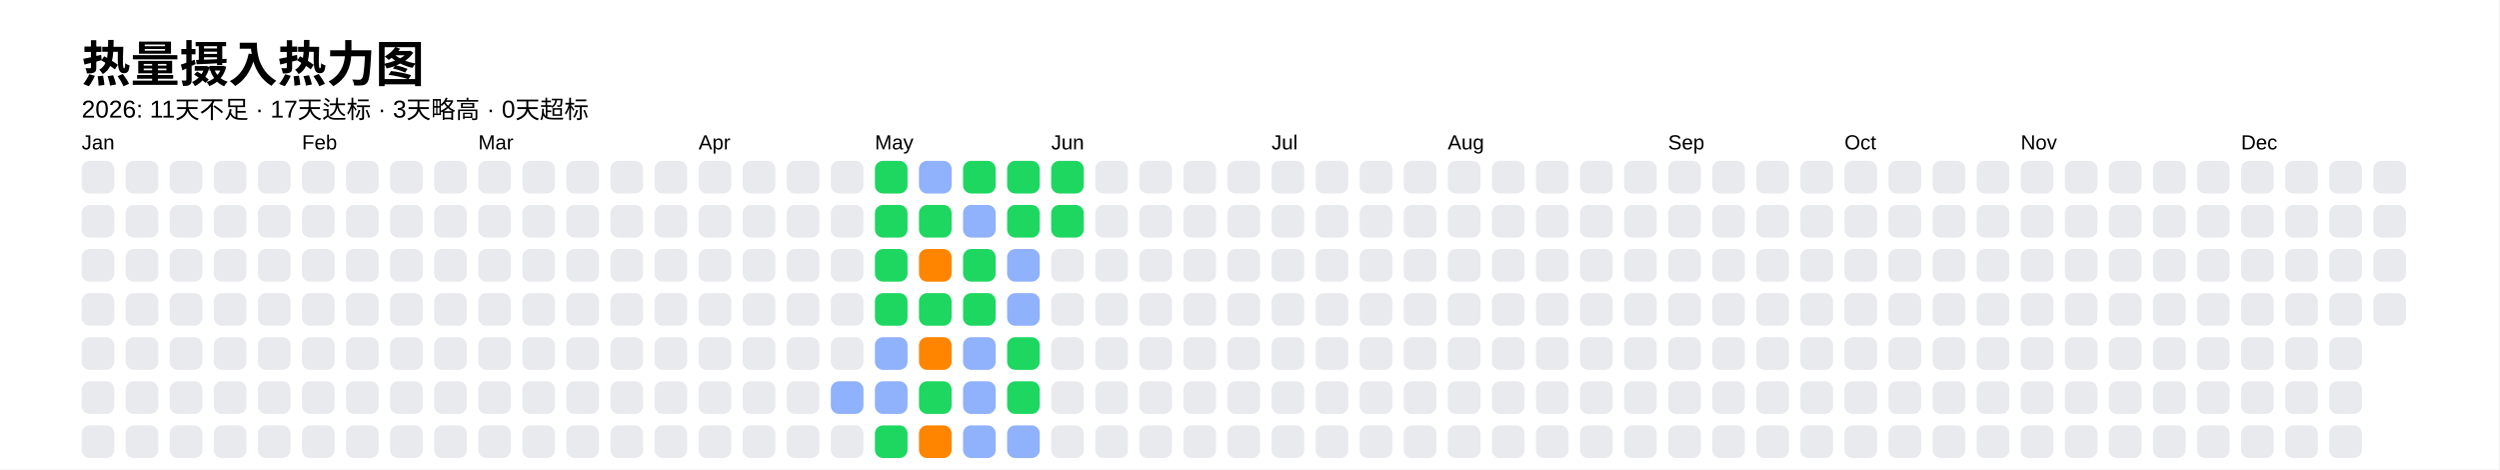
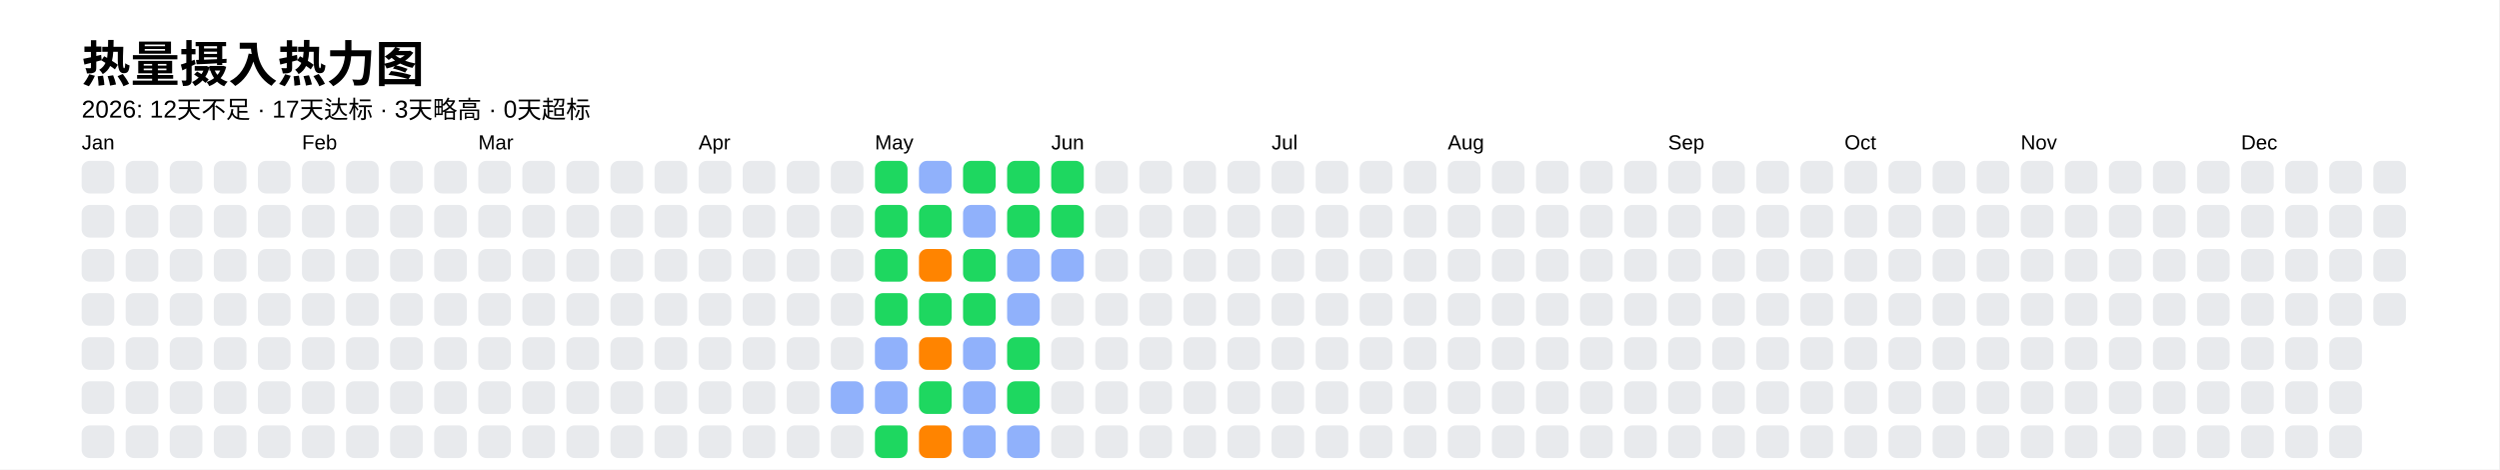
<svg xmlns="http://www.w3.org/2000/svg" style="background-color:white;" baseProfile="full" height="57.5mm" version="1.1" viewBox="0,0,306.2,57.5" width="306.2mm">
  <defs />
  <rect fill="#FFFFFF" height="57.5" width="306.2" x="0" y="0" />
  <text fill="#000000" style="font-size:6px; font-family:Arial; font-weight:bold;" x="10" y="10">热量摄入热力图</text>
-   <text fill="#000000" style="font-size:3px; font-family:Arial;" x="10" y="14.4">2026: 11天不足 · 17天达标 · 3天略高 · 0天超标</text>
+   <text fill="#000000" style="font-size:3px; font-family:Arial;" x="10" y="14.4">2026: 12天不足 · 17天达标 · 3天略高 · 0天超标</text>
  <text fill="#000000" style="font-size:2.5px; font-family:Arial" x="10" y="18.3">Jan</text>
  <rect fill="#E8EAED" height="4" rx="1" ry="1" width="4" x="10" y="19.7" />
  <rect fill="#E8EAED" height="4" rx="1" ry="1" width="4" x="10" y="25.1" />
  <rect fill="#E8EAED" height="4" rx="1" ry="1" width="4" x="10" y="30.5" />
  <rect fill="#E8EAED" height="4" rx="1" ry="1" width="4" x="10" y="35.9" />
  <rect fill="#E8EAED" height="4" rx="1" ry="1" width="4" x="10" y="41.3" />
  <rect fill="#E8EAED" height="4" rx="1" ry="1" width="4" x="10" y="46.7" />
  <rect fill="#E8EAED" height="4" rx="1" ry="1" width="4" x="10" y="52.1" />
  <rect fill="#E8EAED" height="4" rx="1" ry="1" width="4" x="15.4" y="19.7" />
  <rect fill="#E8EAED" height="4" rx="1" ry="1" width="4" x="15.4" y="25.1" />
  <rect fill="#E8EAED" height="4" rx="1" ry="1" width="4" x="15.4" y="30.5" />
  <rect fill="#E8EAED" height="4" rx="1" ry="1" width="4" x="15.4" y="35.9" />
  <rect fill="#E8EAED" height="4" rx="1" ry="1" width="4" x="15.4" y="41.3" />
  <rect fill="#E8EAED" height="4" rx="1" ry="1" width="4" x="15.4" y="46.7" />
  <rect fill="#E8EAED" height="4" rx="1" ry="1" width="4" x="15.4" y="52.1" />
  <rect fill="#E8EAED" height="4" rx="1" ry="1" width="4" x="20.8" y="19.7" />
  <rect fill="#E8EAED" height="4" rx="1" ry="1" width="4" x="20.8" y="25.1" />
  <rect fill="#E8EAED" height="4" rx="1" ry="1" width="4" x="20.8" y="30.5" />
  <rect fill="#E8EAED" height="4" rx="1" ry="1" width="4" x="20.8" y="35.9" />
  <rect fill="#E8EAED" height="4" rx="1" ry="1" width="4" x="20.8" y="41.3" />
  <rect fill="#E8EAED" height="4" rx="1" ry="1" width="4" x="20.8" y="46.7" />
  <rect fill="#E8EAED" height="4" rx="1" ry="1" width="4" x="20.8" y="52.1" />
  <rect fill="#E8EAED" height="4" rx="1" ry="1" width="4" x="26.2" y="19.7" />
  <rect fill="#E8EAED" height="4" rx="1" ry="1" width="4" x="26.2" y="25.1" />
  <rect fill="#E8EAED" height="4" rx="1" ry="1" width="4" x="26.2" y="30.5" />
  <rect fill="#E8EAED" height="4" rx="1" ry="1" width="4" x="26.2" y="35.9" />
  <rect fill="#E8EAED" height="4" rx="1" ry="1" width="4" x="26.2" y="41.3" />
  <rect fill="#E8EAED" height="4" rx="1" ry="1" width="4" x="26.2" y="46.7" />
  <rect fill="#E8EAED" height="4" rx="1" ry="1" width="4" x="26.2" y="52.1" />
  <rect fill="#E8EAED" height="4" rx="1" ry="1" width="4" x="31.6" y="19.7" />
  <rect fill="#E8EAED" height="4" rx="1" ry="1" width="4" x="31.6" y="25.1" />
  <rect fill="#E8EAED" height="4" rx="1" ry="1" width="4" x="31.6" y="30.5" />
  <rect fill="#E8EAED" height="4" rx="1" ry="1" width="4" x="31.6" y="35.9" />
  <rect fill="#E8EAED" height="4" rx="1" ry="1" width="4" x="31.6" y="41.3" />
  <rect fill="#E8EAED" height="4" rx="1" ry="1" width="4" x="31.6" y="46.7" />
  <rect fill="#E8EAED" height="4" rx="1" ry="1" width="4" x="31.6" y="52.1" />
  <text fill="#000000" style="font-size:2.5px; font-family:Arial" x="37.0" y="18.3">Feb</text>
  <rect fill="#E8EAED" height="4" rx="1" ry="1" width="4" x="37.0" y="19.7" />
  <rect fill="#E8EAED" height="4" rx="1" ry="1" width="4" x="37.0" y="25.1" />
  <rect fill="#E8EAED" height="4" rx="1" ry="1" width="4" x="37.0" y="30.5" />
  <rect fill="#E8EAED" height="4" rx="1" ry="1" width="4" x="37.0" y="35.9" />
  <rect fill="#E8EAED" height="4" rx="1" ry="1" width="4" x="37.0" y="41.3" />
  <rect fill="#E8EAED" height="4" rx="1" ry="1" width="4" x="37.0" y="46.7" />
  <rect fill="#E8EAED" height="4" rx="1" ry="1" width="4" x="37.0" y="52.1" />
  <rect fill="#E8EAED" height="4" rx="1" ry="1" width="4" x="42.4" y="19.7" />
  <rect fill="#E8EAED" height="4" rx="1" ry="1" width="4" x="42.4" y="25.1" />
  <rect fill="#E8EAED" height="4" rx="1" ry="1" width="4" x="42.4" y="30.5" />
  <rect fill="#E8EAED" height="4" rx="1" ry="1" width="4" x="42.4" y="35.9" />
  <rect fill="#E8EAED" height="4" rx="1" ry="1" width="4" x="42.4" y="41.3" />
  <rect fill="#E8EAED" height="4" rx="1" ry="1" width="4" x="42.4" y="46.7" />
  <rect fill="#E8EAED" height="4" rx="1" ry="1" width="4" x="42.4" y="52.1" />
  <rect fill="#E8EAED" height="4" rx="1" ry="1" width="4" x="47.8" y="19.7" />
  <rect fill="#E8EAED" height="4" rx="1" ry="1" width="4" x="47.8" y="25.1" />
  <rect fill="#E8EAED" height="4" rx="1" ry="1" width="4" x="47.8" y="30.5" />
  <rect fill="#E8EAED" height="4" rx="1" ry="1" width="4" x="47.8" y="35.9" />
  <rect fill="#E8EAED" height="4" rx="1" ry="1" width="4" x="47.8" y="41.3" />
  <rect fill="#E8EAED" height="4" rx="1" ry="1" width="4" x="47.8" y="46.7" />
  <rect fill="#E8EAED" height="4" rx="1" ry="1" width="4" x="47.8" y="52.1" />
  <rect fill="#E8EAED" height="4" rx="1" ry="1" width="4" x="53.2" y="19.7" />
  <rect fill="#E8EAED" height="4" rx="1" ry="1" width="4" x="53.2" y="25.1" />
  <rect fill="#E8EAED" height="4" rx="1" ry="1" width="4" x="53.2" y="30.5" />
  <rect fill="#E8EAED" height="4" rx="1" ry="1" width="4" x="53.2" y="35.9" />
  <rect fill="#E8EAED" height="4" rx="1" ry="1" width="4" x="53.2" y="41.3" />
  <rect fill="#E8EAED" height="4" rx="1" ry="1" width="4" x="53.2" y="46.7" />
  <rect fill="#E8EAED" height="4" rx="1" ry="1" width="4" x="53.2" y="52.1" />
  <text fill="#000000" style="font-size:2.5px; font-family:Arial" x="58.6" y="18.3">Mar</text>
  <rect fill="#E8EAED" height="4" rx="1" ry="1" width="4" x="58.6" y="19.7" />
  <rect fill="#E8EAED" height="4" rx="1" ry="1" width="4" x="58.6" y="25.1" />
  <rect fill="#E8EAED" height="4" rx="1" ry="1" width="4" x="58.6" y="30.5" />
  <rect fill="#E8EAED" height="4" rx="1" ry="1" width="4" x="58.6" y="35.9" />
  <rect fill="#E8EAED" height="4" rx="1" ry="1" width="4" x="58.6" y="41.3" />
  <rect fill="#E8EAED" height="4" rx="1" ry="1" width="4" x="58.6" y="46.7" />
  <rect fill="#E8EAED" height="4" rx="1" ry="1" width="4" x="58.6" y="52.1" />
  <rect fill="#E8EAED" height="4" rx="1" ry="1" width="4" x="64" y="19.7" />
  <rect fill="#E8EAED" height="4" rx="1" ry="1" width="4" x="64" y="25.1" />
  <rect fill="#E8EAED" height="4" rx="1" ry="1" width="4" x="64" y="30.5" />
  <rect fill="#E8EAED" height="4" rx="1" ry="1" width="4" x="64" y="35.9" />
  <rect fill="#E8EAED" height="4" rx="1" ry="1" width="4" x="64" y="41.3" />
  <rect fill="#E8EAED" height="4" rx="1" ry="1" width="4" x="64" y="46.7" />
  <rect fill="#E8EAED" height="4" rx="1" ry="1" width="4" x="64" y="52.1" />
  <rect fill="#E8EAED" height="4" rx="1" ry="1" width="4" x="69.4" y="19.7" />
  <rect fill="#E8EAED" height="4" rx="1" ry="1" width="4" x="69.4" y="25.1" />
  <rect fill="#E8EAED" height="4" rx="1" ry="1" width="4" x="69.4" y="30.5" />
  <rect fill="#E8EAED" height="4" rx="1" ry="1" width="4" x="69.4" y="35.9" />
  <rect fill="#E8EAED" height="4" rx="1" ry="1" width="4" x="69.4" y="41.3" />
  <rect fill="#E8EAED" height="4" rx="1" ry="1" width="4" x="69.4" y="46.7" />
  <rect fill="#E8EAED" height="4" rx="1" ry="1" width="4" x="69.4" y="52.1" />
  <rect fill="#E8EAED" height="4" rx="1" ry="1" width="4" x="74.8" y="19.7" />
  <rect fill="#E8EAED" height="4" rx="1" ry="1" width="4" x="74.8" y="25.1" />
  <rect fill="#E8EAED" height="4" rx="1" ry="1" width="4" x="74.8" y="30.5" />
  <rect fill="#E8EAED" height="4" rx="1" ry="1" width="4" x="74.8" y="35.9" />
  <rect fill="#E8EAED" height="4" rx="1" ry="1" width="4" x="74.8" y="41.3" />
  <rect fill="#E8EAED" height="4" rx="1" ry="1" width="4" x="74.8" y="46.7" />
  <rect fill="#E8EAED" height="4" rx="1" ry="1" width="4" x="74.8" y="52.1" />
  <rect fill="#E8EAED" height="4" rx="1" ry="1" width="4" x="80.2" y="19.7" />
  <rect fill="#E8EAED" height="4" rx="1" ry="1" width="4" x="80.2" y="25.1" />
  <rect fill="#E8EAED" height="4" rx="1" ry="1" width="4" x="80.2" y="30.5" />
  <rect fill="#E8EAED" height="4" rx="1" ry="1" width="4" x="80.2" y="35.9" />
  <rect fill="#E8EAED" height="4" rx="1" ry="1" width="4" x="80.2" y="41.3" />
  <rect fill="#E8EAED" height="4" rx="1" ry="1" width="4" x="80.2" y="46.7" />
  <rect fill="#E8EAED" height="4" rx="1" ry="1" width="4" x="80.2" y="52.1" />
  <text fill="#000000" style="font-size:2.5px; font-family:Arial" x="85.6" y="18.3">Apr</text>
  <rect fill="#E8EAED" height="4" rx="1" ry="1" width="4" x="85.6" y="19.7" />
  <rect fill="#E8EAED" height="4" rx="1" ry="1" width="4" x="85.6" y="25.1" />
  <rect fill="#E8EAED" height="4" rx="1" ry="1" width="4" x="85.6" y="30.5" />
  <rect fill="#E8EAED" height="4" rx="1" ry="1" width="4" x="85.6" y="35.9" />
  <rect fill="#E8EAED" height="4" rx="1" ry="1" width="4" x="85.6" y="41.3" />
  <rect fill="#E8EAED" height="4" rx="1" ry="1" width="4" x="85.6" y="46.7" />
  <rect fill="#E8EAED" height="4" rx="1" ry="1" width="4" x="85.6" y="52.1" />
  <rect fill="#E8EAED" height="4" rx="1" ry="1" width="4" x="91" y="19.7" />
  <rect fill="#E8EAED" height="4" rx="1" ry="1" width="4" x="91" y="25.1" />
  <rect fill="#E8EAED" height="4" rx="1" ry="1" width="4" x="91" y="30.5" />
  <rect fill="#E8EAED" height="4" rx="1" ry="1" width="4" x="91" y="35.9" />
  <rect fill="#E8EAED" height="4" rx="1" ry="1" width="4" x="91" y="41.3" />
  <rect fill="#E8EAED" height="4" rx="1" ry="1" width="4" x="91" y="46.7" />
  <rect fill="#E8EAED" height="4" rx="1" ry="1" width="4" x="91" y="52.1" />
  <rect fill="#E8EAED" height="4" rx="1" ry="1" width="4" x="96.4" y="19.7" />
  <rect fill="#E8EAED" height="4" rx="1" ry="1" width="4" x="96.4" y="25.1" />
  <rect fill="#E8EAED" height="4" rx="1" ry="1" width="4" x="96.4" y="30.5" />
  <rect fill="#E8EAED" height="4" rx="1" ry="1" width="4" x="96.4" y="35.9" />
  <rect fill="#E8EAED" height="4" rx="1" ry="1" width="4" x="96.4" y="41.3" />
  <rect fill="#E8EAED" height="4" rx="1" ry="1" width="4" x="96.4" y="46.7" />
  <rect fill="#E8EAED" height="4" rx="1" ry="1" width="4" x="96.4" y="52.1" />
  <rect fill="#E8EAED" height="4" rx="1" ry="1" width="4" x="101.8" y="19.7" />
  <rect fill="#E8EAED" height="4" rx="1" ry="1" width="4" x="101.8" y="25.1" />
  <rect fill="#E8EAED" height="4" rx="1" ry="1" width="4" x="101.8" y="30.5" />
  <rect fill="#E8EAED" height="4" rx="1" ry="1" width="4" x="101.8" y="35.9" />
  <rect fill="#E8EAED" height="4" rx="1" ry="1" width="4" x="101.8" y="41.3" />
  <rect fill="#90b1fb" height="4" rx="1" ry="1" width="4" x="101.8" y="46.7" />
  <rect fill="#E8EAED" height="4" rx="1" ry="1" width="4" x="101.8" y="52.1" />
  <text fill="#000000" style="font-size:2.5px; font-family:Arial" x="107.2" y="18.3">May</text>
  <rect fill="#1ed760" height="4" rx="1" ry="1" width="4" x="107.2" y="19.7" />
  <rect fill="#1ed760" height="4" rx="1" ry="1" width="4" x="107.2" y="25.1" />
  <rect fill="#1ed760" height="4" rx="1" ry="1" width="4" x="107.2" y="30.5" />
  <rect fill="#1ed760" height="4" rx="1" ry="1" width="4" x="107.2" y="35.9" />
  <rect fill="#90b1fb" height="4" rx="1" ry="1" width="4" x="107.2" y="41.3" />
  <rect fill="#90b1fb" height="4" rx="1" ry="1" width="4" x="107.2" y="46.7" />
  <rect fill="#1ed760" height="4" rx="1" ry="1" width="4" x="107.2" y="52.1" />
  <rect fill="#90b1fb" height="4" rx="1" ry="1" width="4" x="112.6" y="19.7" />
  <rect fill="#1ed760" height="4" rx="1" ry="1" width="4" x="112.6" y="25.1" />
  <rect fill="#ff8400" height="4" rx="1" ry="1" width="4" x="112.6" y="30.5" />
  <rect fill="#1ed760" height="4" rx="1" ry="1" width="4" x="112.6" y="35.9" />
  <rect fill="#ff8400" height="4" rx="1" ry="1" width="4" x="112.6" y="41.3" />
  <rect fill="#1ed760" height="4" rx="1" ry="1" width="4" x="112.6" y="46.7" />
  <rect fill="#ff8400" height="4" rx="1" ry="1" width="4" x="112.6" y="52.1" />
  <rect fill="#1ed760" height="4" rx="1" ry="1" width="4" x="118" y="19.7" />
  <rect fill="#90b1fb" height="4" rx="1" ry="1" width="4" x="118" y="25.1" />
  <rect fill="#1ed760" height="4" rx="1" ry="1" width="4" x="118" y="30.5" />
  <rect fill="#1ed760" height="4" rx="1" ry="1" width="4" x="118" y="35.9" />
  <rect fill="#90b1fb" height="4" rx="1" ry="1" width="4" x="118" y="41.3" />
  <rect fill="#90b1fb" height="4" rx="1" ry="1" width="4" x="118" y="46.7" />
  <rect fill="#90b1fb" height="4" rx="1" ry="1" width="4" x="118" y="52.1" />
  <rect fill="#1ed760" height="4" rx="1" ry="1" width="4" x="123.4" y="19.7" />
  <rect fill="#1ed760" height="4" rx="1" ry="1" width="4" x="123.4" y="25.1" />
  <rect fill="#90b1fb" height="4" rx="1" ry="1" width="4" x="123.4" y="30.5" />
  <rect fill="#90b1fb" height="4" rx="1" ry="1" width="4" x="123.4" y="35.9" />
  <rect fill="#1ed760" height="4" rx="1" ry="1" width="4" x="123.4" y="41.3" />
  <rect fill="#1ed760" height="4" rx="1" ry="1" width="4" x="123.4" y="46.7" />
  <rect fill="#90b1fb" height="4" rx="1" ry="1" width="4" x="123.4" y="52.1" />
  <text fill="#000000" style="font-size:2.5px; font-family:Arial" x="128.8" y="18.3">Jun</text>
  <rect fill="#1ed760" height="4" rx="1" ry="1" width="4" x="128.8" y="19.7" />
  <rect fill="#1ed760" height="4" rx="1" ry="1" width="4" x="128.8" y="25.1" />
-   <rect fill="#E8EAED" height="4" rx="1" ry="1" width="4" x="128.8" y="30.5" />
+   <rect fill="#90b1fb" height="4" rx="1" ry="1" width="4" x="128.8" y="30.5" />
  <rect fill="#E8EAED" height="4" rx="1" ry="1" width="4" x="128.8" y="35.9" />
  <rect fill="#E8EAED" height="4" rx="1" ry="1" width="4" x="128.8" y="41.3" />
  <rect fill="#E8EAED" height="4" rx="1" ry="1" width="4" x="128.8" y="46.7" />
  <rect fill="#E8EAED" height="4" rx="1" ry="1" width="4" x="128.8" y="52.1" />
  <rect fill="#E8EAED" height="4" rx="1" ry="1" width="4" x="134.2" y="19.7" />
  <rect fill="#E8EAED" height="4" rx="1" ry="1" width="4" x="134.2" y="25.1" />
  <rect fill="#E8EAED" height="4" rx="1" ry="1" width="4" x="134.2" y="30.5" />
  <rect fill="#E8EAED" height="4" rx="1" ry="1" width="4" x="134.2" y="35.9" />
  <rect fill="#E8EAED" height="4" rx="1" ry="1" width="4" x="134.2" y="41.3" />
  <rect fill="#E8EAED" height="4" rx="1" ry="1" width="4" x="134.2" y="46.7" />
  <rect fill="#E8EAED" height="4" rx="1" ry="1" width="4" x="134.2" y="52.1" />
  <rect fill="#E8EAED" height="4" rx="1" ry="1" width="4" x="139.6" y="19.7" />
  <rect fill="#E8EAED" height="4" rx="1" ry="1" width="4" x="139.6" y="25.1" />
  <rect fill="#E8EAED" height="4" rx="1" ry="1" width="4" x="139.6" y="30.5" />
  <rect fill="#E8EAED" height="4" rx="1" ry="1" width="4" x="139.6" y="35.9" />
  <rect fill="#E8EAED" height="4" rx="1" ry="1" width="4" x="139.6" y="41.3" />
  <rect fill="#E8EAED" height="4" rx="1" ry="1" width="4" x="139.6" y="46.7" />
  <rect fill="#E8EAED" height="4" rx="1" ry="1" width="4" x="139.6" y="52.1" />
  <rect fill="#E8EAED" height="4" rx="1" ry="1" width="4" x="145" y="19.7" />
  <rect fill="#E8EAED" height="4" rx="1" ry="1" width="4" x="145" y="25.1" />
  <rect fill="#E8EAED" height="4" rx="1" ry="1" width="4" x="145" y="30.5" />
  <rect fill="#E8EAED" height="4" rx="1" ry="1" width="4" x="145" y="35.9" />
  <rect fill="#E8EAED" height="4" rx="1" ry="1" width="4" x="145" y="41.3" />
  <rect fill="#E8EAED" height="4" rx="1" ry="1" width="4" x="145" y="46.7" />
  <rect fill="#E8EAED" height="4" rx="1" ry="1" width="4" x="145" y="52.1" />
  <rect fill="#E8EAED" height="4" rx="1" ry="1" width="4" x="150.4" y="19.7" />
  <rect fill="#E8EAED" height="4" rx="1" ry="1" width="4" x="150.4" y="25.1" />
  <rect fill="#E8EAED" height="4" rx="1" ry="1" width="4" x="150.4" y="30.5" />
  <rect fill="#E8EAED" height="4" rx="1" ry="1" width="4" x="150.4" y="35.9" />
  <rect fill="#E8EAED" height="4" rx="1" ry="1" width="4" x="150.4" y="41.3" />
  <rect fill="#E8EAED" height="4" rx="1" ry="1" width="4" x="150.4" y="46.7" />
  <rect fill="#E8EAED" height="4" rx="1" ry="1" width="4" x="150.4" y="52.1" />
  <text fill="#000000" style="font-size:2.5px; font-family:Arial" x="155.8" y="18.3">Jul</text>
  <rect fill="#E8EAED" height="4" rx="1" ry="1" width="4" x="155.8" y="19.7" />
  <rect fill="#E8EAED" height="4" rx="1" ry="1" width="4" x="155.8" y="25.1" />
  <rect fill="#E8EAED" height="4" rx="1" ry="1" width="4" x="155.8" y="30.5" />
  <rect fill="#E8EAED" height="4" rx="1" ry="1" width="4" x="155.8" y="35.9" />
  <rect fill="#E8EAED" height="4" rx="1" ry="1" width="4" x="155.8" y="41.3" />
  <rect fill="#E8EAED" height="4" rx="1" ry="1" width="4" x="155.8" y="46.7" />
  <rect fill="#E8EAED" height="4" rx="1" ry="1" width="4" x="155.8" y="52.1" />
  <rect fill="#E8EAED" height="4" rx="1" ry="1" width="4" x="161.2" y="19.7" />
  <rect fill="#E8EAED" height="4" rx="1" ry="1" width="4" x="161.2" y="25.1" />
  <rect fill="#E8EAED" height="4" rx="1" ry="1" width="4" x="161.2" y="30.5" />
  <rect fill="#E8EAED" height="4" rx="1" ry="1" width="4" x="161.2" y="35.9" />
  <rect fill="#E8EAED" height="4" rx="1" ry="1" width="4" x="161.2" y="41.3" />
  <rect fill="#E8EAED" height="4" rx="1" ry="1" width="4" x="161.2" y="46.7" />
  <rect fill="#E8EAED" height="4" rx="1" ry="1" width="4" x="161.2" y="52.1" />
  <rect fill="#E8EAED" height="4" rx="1" ry="1" width="4" x="166.6" y="19.7" />
  <rect fill="#E8EAED" height="4" rx="1" ry="1" width="4" x="166.6" y="25.1" />
  <rect fill="#E8EAED" height="4" rx="1" ry="1" width="4" x="166.6" y="30.5" />
  <rect fill="#E8EAED" height="4" rx="1" ry="1" width="4" x="166.6" y="35.9" />
  <rect fill="#E8EAED" height="4" rx="1" ry="1" width="4" x="166.6" y="41.3" />
  <rect fill="#E8EAED" height="4" rx="1" ry="1" width="4" x="166.6" y="46.7" />
  <rect fill="#E8EAED" height="4" rx="1" ry="1" width="4" x="166.6" y="52.1" />
  <rect fill="#E8EAED" height="4" rx="1" ry="1" width="4" x="172" y="19.7" />
  <rect fill="#E8EAED" height="4" rx="1" ry="1" width="4" x="172" y="25.1" />
  <rect fill="#E8EAED" height="4" rx="1" ry="1" width="4" x="172" y="30.5" />
  <rect fill="#E8EAED" height="4" rx="1" ry="1" width="4" x="172" y="35.9" />
  <rect fill="#E8EAED" height="4" rx="1" ry="1" width="4" x="172" y="41.3" />
  <rect fill="#E8EAED" height="4" rx="1" ry="1" width="4" x="172" y="46.7" />
  <rect fill="#E8EAED" height="4" rx="1" ry="1" width="4" x="172" y="52.1" />
  <text fill="#000000" style="font-size:2.5px; font-family:Arial" x="177.4" y="18.3">Aug</text>
  <rect fill="#E8EAED" height="4" rx="1" ry="1" width="4" x="177.4" y="19.7" />
  <rect fill="#E8EAED" height="4" rx="1" ry="1" width="4" x="177.4" y="25.1" />
  <rect fill="#E8EAED" height="4" rx="1" ry="1" width="4" x="177.4" y="30.5" />
  <rect fill="#E8EAED" height="4" rx="1" ry="1" width="4" x="177.4" y="35.9" />
  <rect fill="#E8EAED" height="4" rx="1" ry="1" width="4" x="177.4" y="41.3" />
  <rect fill="#E8EAED" height="4" rx="1" ry="1" width="4" x="177.4" y="46.7" />
  <rect fill="#E8EAED" height="4" rx="1" ry="1" width="4" x="177.4" y="52.1" />
  <rect fill="#E8EAED" height="4" rx="1" ry="1" width="4" x="182.8" y="19.7" />
  <rect fill="#E8EAED" height="4" rx="1" ry="1" width="4" x="182.8" y="25.1" />
  <rect fill="#E8EAED" height="4" rx="1" ry="1" width="4" x="182.8" y="30.5" />
  <rect fill="#E8EAED" height="4" rx="1" ry="1" width="4" x="182.8" y="35.9" />
  <rect fill="#E8EAED" height="4" rx="1" ry="1" width="4" x="182.8" y="41.3" />
  <rect fill="#E8EAED" height="4" rx="1" ry="1" width="4" x="182.8" y="46.7" />
  <rect fill="#E8EAED" height="4" rx="1" ry="1" width="4" x="182.8" y="52.1" />
  <rect fill="#E8EAED" height="4" rx="1" ry="1" width="4" x="188.2" y="19.7" />
  <rect fill="#E8EAED" height="4" rx="1" ry="1" width="4" x="188.2" y="25.1" />
  <rect fill="#E8EAED" height="4" rx="1" ry="1" width="4" x="188.2" y="30.5" />
  <rect fill="#E8EAED" height="4" rx="1" ry="1" width="4" x="188.2" y="35.9" />
  <rect fill="#E8EAED" height="4" rx="1" ry="1" width="4" x="188.2" y="41.3" />
  <rect fill="#E8EAED" height="4" rx="1" ry="1" width="4" x="188.2" y="46.7" />
  <rect fill="#E8EAED" height="4" rx="1" ry="1" width="4" x="188.2" y="52.1" />
  <rect fill="#E8EAED" height="4" rx="1" ry="1" width="4" x="193.6" y="19.7" />
  <rect fill="#E8EAED" height="4" rx="1" ry="1" width="4" x="193.6" y="25.1" />
  <rect fill="#E8EAED" height="4" rx="1" ry="1" width="4" x="193.6" y="30.5" />
  <rect fill="#E8EAED" height="4" rx="1" ry="1" width="4" x="193.6" y="35.9" />
  <rect fill="#E8EAED" height="4" rx="1" ry="1" width="4" x="193.6" y="41.3" />
  <rect fill="#E8EAED" height="4" rx="1" ry="1" width="4" x="193.6" y="46.7" />
  <rect fill="#E8EAED" height="4" rx="1" ry="1" width="4" x="193.6" y="52.1" />
  <rect fill="#E8EAED" height="4" rx="1" ry="1" width="4" x="199" y="19.7" />
  <rect fill="#E8EAED" height="4" rx="1" ry="1" width="4" x="199" y="25.1" />
  <rect fill="#E8EAED" height="4" rx="1" ry="1" width="4" x="199" y="30.5" />
  <rect fill="#E8EAED" height="4" rx="1" ry="1" width="4" x="199" y="35.9" />
  <rect fill="#E8EAED" height="4" rx="1" ry="1" width="4" x="199" y="41.3" />
  <rect fill="#E8EAED" height="4" rx="1" ry="1" width="4" x="199" y="46.7" />
  <rect fill="#E8EAED" height="4" rx="1" ry="1" width="4" x="199" y="52.1" />
  <text fill="#000000" style="font-size:2.5px; font-family:Arial" x="204.4" y="18.3">Sep</text>
  <rect fill="#E8EAED" height="4" rx="1" ry="1" width="4" x="204.4" y="19.7" />
  <rect fill="#E8EAED" height="4" rx="1" ry="1" width="4" x="204.4" y="25.1" />
  <rect fill="#E8EAED" height="4" rx="1" ry="1" width="4" x="204.4" y="30.5" />
  <rect fill="#E8EAED" height="4" rx="1" ry="1" width="4" x="204.4" y="35.9" />
  <rect fill="#E8EAED" height="4" rx="1" ry="1" width="4" x="204.4" y="41.3" />
  <rect fill="#E8EAED" height="4" rx="1" ry="1" width="4" x="204.4" y="46.7" />
  <rect fill="#E8EAED" height="4" rx="1" ry="1" width="4" x="204.4" y="52.1" />
  <rect fill="#E8EAED" height="4" rx="1" ry="1" width="4" x="209.8" y="19.7" />
  <rect fill="#E8EAED" height="4" rx="1" ry="1" width="4" x="209.8" y="25.1" />
  <rect fill="#E8EAED" height="4" rx="1" ry="1" width="4" x="209.8" y="30.5" />
  <rect fill="#E8EAED" height="4" rx="1" ry="1" width="4" x="209.8" y="35.9" />
  <rect fill="#E8EAED" height="4" rx="1" ry="1" width="4" x="209.8" y="41.3" />
  <rect fill="#E8EAED" height="4" rx="1" ry="1" width="4" x="209.8" y="46.7" />
  <rect fill="#E8EAED" height="4" rx="1" ry="1" width="4" x="209.8" y="52.1" />
  <rect fill="#E8EAED" height="4" rx="1" ry="1" width="4" x="215.2" y="19.7" />
  <rect fill="#E8EAED" height="4" rx="1" ry="1" width="4" x="215.2" y="25.1" />
  <rect fill="#E8EAED" height="4" rx="1" ry="1" width="4" x="215.2" y="30.5" />
  <rect fill="#E8EAED" height="4" rx="1" ry="1" width="4" x="215.2" y="35.9" />
  <rect fill="#E8EAED" height="4" rx="1" ry="1" width="4" x="215.2" y="41.3" />
  <rect fill="#E8EAED" height="4" rx="1" ry="1" width="4" x="215.2" y="46.7" />
  <rect fill="#E8EAED" height="4" rx="1" ry="1" width="4" x="215.2" y="52.1" />
  <rect fill="#E8EAED" height="4" rx="1" ry="1" width="4" x="220.6" y="19.7" />
  <rect fill="#E8EAED" height="4" rx="1" ry="1" width="4" x="220.6" y="25.1" />
  <rect fill="#E8EAED" height="4" rx="1" ry="1" width="4" x="220.6" y="30.5" />
  <rect fill="#E8EAED" height="4" rx="1" ry="1" width="4" x="220.6" y="35.9" />
  <rect fill="#E8EAED" height="4" rx="1" ry="1" width="4" x="220.6" y="41.3" />
  <rect fill="#E8EAED" height="4" rx="1" ry="1" width="4" x="220.6" y="46.7" />
  <rect fill="#E8EAED" height="4" rx="1" ry="1" width="4" x="220.6" y="52.1" />
  <text fill="#000000" style="font-size:2.5px; font-family:Arial" x="226" y="18.3">Oct</text>
  <rect fill="#E8EAED" height="4" rx="1" ry="1" width="4" x="226" y="19.7" />
  <rect fill="#E8EAED" height="4" rx="1" ry="1" width="4" x="226" y="25.1" />
  <rect fill="#E8EAED" height="4" rx="1" ry="1" width="4" x="226" y="30.5" />
  <rect fill="#E8EAED" height="4" rx="1" ry="1" width="4" x="226" y="35.9" />
  <rect fill="#E8EAED" height="4" rx="1" ry="1" width="4" x="226" y="41.3" />
  <rect fill="#E8EAED" height="4" rx="1" ry="1" width="4" x="226" y="46.7" />
  <rect fill="#E8EAED" height="4" rx="1" ry="1" width="4" x="226" y="52.1" />
  <rect fill="#E8EAED" height="4" rx="1" ry="1" width="4" x="231.4" y="19.7" />
  <rect fill="#E8EAED" height="4" rx="1" ry="1" width="4" x="231.4" y="25.1" />
  <rect fill="#E8EAED" height="4" rx="1" ry="1" width="4" x="231.4" y="30.5" />
  <rect fill="#E8EAED" height="4" rx="1" ry="1" width="4" x="231.4" y="35.9" />
  <rect fill="#E8EAED" height="4" rx="1" ry="1" width="4" x="231.4" y="41.3" />
  <rect fill="#E8EAED" height="4" rx="1" ry="1" width="4" x="231.4" y="46.7" />
  <rect fill="#E8EAED" height="4" rx="1" ry="1" width="4" x="231.4" y="52.1" />
  <rect fill="#E8EAED" height="4" rx="1" ry="1" width="4" x="236.8" y="19.7" />
  <rect fill="#E8EAED" height="4" rx="1" ry="1" width="4" x="236.8" y="25.1" />
  <rect fill="#E8EAED" height="4" rx="1" ry="1" width="4" x="236.8" y="30.5" />
  <rect fill="#E8EAED" height="4" rx="1" ry="1" width="4" x="236.8" y="35.9" />
  <rect fill="#E8EAED" height="4" rx="1" ry="1" width="4" x="236.8" y="41.3" />
  <rect fill="#E8EAED" height="4" rx="1" ry="1" width="4" x="236.8" y="46.7" />
  <rect fill="#E8EAED" height="4" rx="1" ry="1" width="4" x="236.8" y="52.1" />
  <rect fill="#E8EAED" height="4" rx="1" ry="1" width="4" x="242.2" y="19.7" />
  <rect fill="#E8EAED" height="4" rx="1" ry="1" width="4" x="242.2" y="25.1" />
  <rect fill="#E8EAED" height="4" rx="1" ry="1" width="4" x="242.2" y="30.5" />
  <rect fill="#E8EAED" height="4" rx="1" ry="1" width="4" x="242.2" y="35.9" />
  <rect fill="#E8EAED" height="4" rx="1" ry="1" width="4" x="242.2" y="41.3" />
  <rect fill="#E8EAED" height="4" rx="1" ry="1" width="4" x="242.2" y="46.7" />
  <rect fill="#E8EAED" height="4" rx="1" ry="1" width="4" x="242.2" y="52.1" />
  <text fill="#000000" style="font-size:2.5px; font-family:Arial" x="247.6" y="18.3">Nov</text>
  <rect fill="#E8EAED" height="4" rx="1" ry="1" width="4" x="247.6" y="19.7" />
  <rect fill="#E8EAED" height="4" rx="1" ry="1" width="4" x="247.6" y="25.1" />
  <rect fill="#E8EAED" height="4" rx="1" ry="1" width="4" x="247.6" y="30.5" />
  <rect fill="#E8EAED" height="4" rx="1" ry="1" width="4" x="247.6" y="35.9" />
  <rect fill="#E8EAED" height="4" rx="1" ry="1" width="4" x="247.6" y="41.3" />
  <rect fill="#E8EAED" height="4" rx="1" ry="1" width="4" x="247.6" y="46.7" />
  <rect fill="#E8EAED" height="4" rx="1" ry="1" width="4" x="247.6" y="52.1" />
  <rect fill="#E8EAED" height="4" rx="1" ry="1" width="4" x="253" y="19.7" />
  <rect fill="#E8EAED" height="4" rx="1" ry="1" width="4" x="253" y="25.1" />
  <rect fill="#E8EAED" height="4" rx="1" ry="1" width="4" x="253" y="30.5" />
  <rect fill="#E8EAED" height="4" rx="1" ry="1" width="4" x="253" y="35.9" />
  <rect fill="#E8EAED" height="4" rx="1" ry="1" width="4" x="253" y="41.3" />
  <rect fill="#E8EAED" height="4" rx="1" ry="1" width="4" x="253" y="46.7" />
  <rect fill="#E8EAED" height="4" rx="1" ry="1" width="4" x="253" y="52.1" />
  <rect fill="#E8EAED" height="4" rx="1" ry="1" width="4" x="258.4" y="19.7" />
  <rect fill="#E8EAED" height="4" rx="1" ry="1" width="4" x="258.4" y="25.1" />
  <rect fill="#E8EAED" height="4" rx="1" ry="1" width="4" x="258.4" y="30.5" />
  <rect fill="#E8EAED" height="4" rx="1" ry="1" width="4" x="258.4" y="35.9" />
  <rect fill="#E8EAED" height="4" rx="1" ry="1" width="4" x="258.4" y="41.3" />
  <rect fill="#E8EAED" height="4" rx="1" ry="1" width="4" x="258.4" y="46.7" />
  <rect fill="#E8EAED" height="4" rx="1" ry="1" width="4" x="258.4" y="52.1" />
  <rect fill="#E8EAED" height="4" rx="1" ry="1" width="4" x="263.8" y="19.7" />
  <rect fill="#E8EAED" height="4" rx="1" ry="1" width="4" x="263.8" y="25.1" />
  <rect fill="#E8EAED" height="4" rx="1" ry="1" width="4" x="263.8" y="30.5" />
  <rect fill="#E8EAED" height="4" rx="1" ry="1" width="4" x="263.8" y="35.9" />
  <rect fill="#E8EAED" height="4" rx="1" ry="1" width="4" x="263.8" y="41.3" />
  <rect fill="#E8EAED" height="4" rx="1" ry="1" width="4" x="263.8" y="46.7" />
  <rect fill="#E8EAED" height="4" rx="1" ry="1" width="4" x="263.8" y="52.1" />
  <rect fill="#E8EAED" height="4" rx="1" ry="1" width="4" x="269.2" y="19.7" />
  <rect fill="#E8EAED" height="4" rx="1" ry="1" width="4" x="269.2" y="25.1" />
  <rect fill="#E8EAED" height="4" rx="1" ry="1" width="4" x="269.2" y="30.5" />
  <rect fill="#E8EAED" height="4" rx="1" ry="1" width="4" x="269.2" y="35.9" />
  <rect fill="#E8EAED" height="4" rx="1" ry="1" width="4" x="269.2" y="41.3" />
  <rect fill="#E8EAED" height="4" rx="1" ry="1" width="4" x="269.2" y="46.7" />
  <rect fill="#E8EAED" height="4" rx="1" ry="1" width="4" x="269.2" y="52.1" />
  <text fill="#000000" style="font-size:2.5px; font-family:Arial" x="274.6" y="18.3">Dec</text>
  <rect fill="#E8EAED" height="4" rx="1" ry="1" width="4" x="274.6" y="19.7" />
  <rect fill="#E8EAED" height="4" rx="1" ry="1" width="4" x="274.6" y="25.1" />
  <rect fill="#E8EAED" height="4" rx="1" ry="1" width="4" x="274.6" y="30.5" />
  <rect fill="#E8EAED" height="4" rx="1" ry="1" width="4" x="274.6" y="35.9" />
  <rect fill="#E8EAED" height="4" rx="1" ry="1" width="4" x="274.6" y="41.3" />
  <rect fill="#E8EAED" height="4" rx="1" ry="1" width="4" x="274.6" y="46.7" />
  <rect fill="#E8EAED" height="4" rx="1" ry="1" width="4" x="274.6" y="52.1" />
  <rect fill="#E8EAED" height="4" rx="1" ry="1" width="4" x="280" y="19.7" />
  <rect fill="#E8EAED" height="4" rx="1" ry="1" width="4" x="280" y="25.1" />
  <rect fill="#E8EAED" height="4" rx="1" ry="1" width="4" x="280" y="30.5" />
  <rect fill="#E8EAED" height="4" rx="1" ry="1" width="4" x="280" y="35.9" />
  <rect fill="#E8EAED" height="4" rx="1" ry="1" width="4" x="280" y="41.3" />
  <rect fill="#E8EAED" height="4" rx="1" ry="1" width="4" x="280" y="46.7" />
  <rect fill="#E8EAED" height="4" rx="1" ry="1" width="4" x="280" y="52.1" />
  <rect fill="#E8EAED" height="4" rx="1" ry="1" width="4" x="285.4" y="19.7" />
  <rect fill="#E8EAED" height="4" rx="1" ry="1" width="4" x="285.4" y="25.1" />
  <rect fill="#E8EAED" height="4" rx="1" ry="1" width="4" x="285.4" y="30.5" />
  <rect fill="#E8EAED" height="4" rx="1" ry="1" width="4" x="285.4" y="35.9" />
  <rect fill="#E8EAED" height="4" rx="1" ry="1" width="4" x="285.4" y="41.3" />
  <rect fill="#E8EAED" height="4" rx="1" ry="1" width="4" x="285.4" y="46.7" />
  <rect fill="#E8EAED" height="4" rx="1" ry="1" width="4" x="285.4" y="52.1" />
  <rect fill="#E8EAED" height="4" rx="1" ry="1" width="4" x="290.8" y="19.7" />
  <rect fill="#E8EAED" height="4" rx="1" ry="1" width="4" x="290.8" y="25.1" />
  <rect fill="#E8EAED" height="4" rx="1" ry="1" width="4" x="290.8" y="30.5" />
  <rect fill="#E8EAED" height="4" rx="1" ry="1" width="4" x="290.8" y="35.9" />
</svg>
